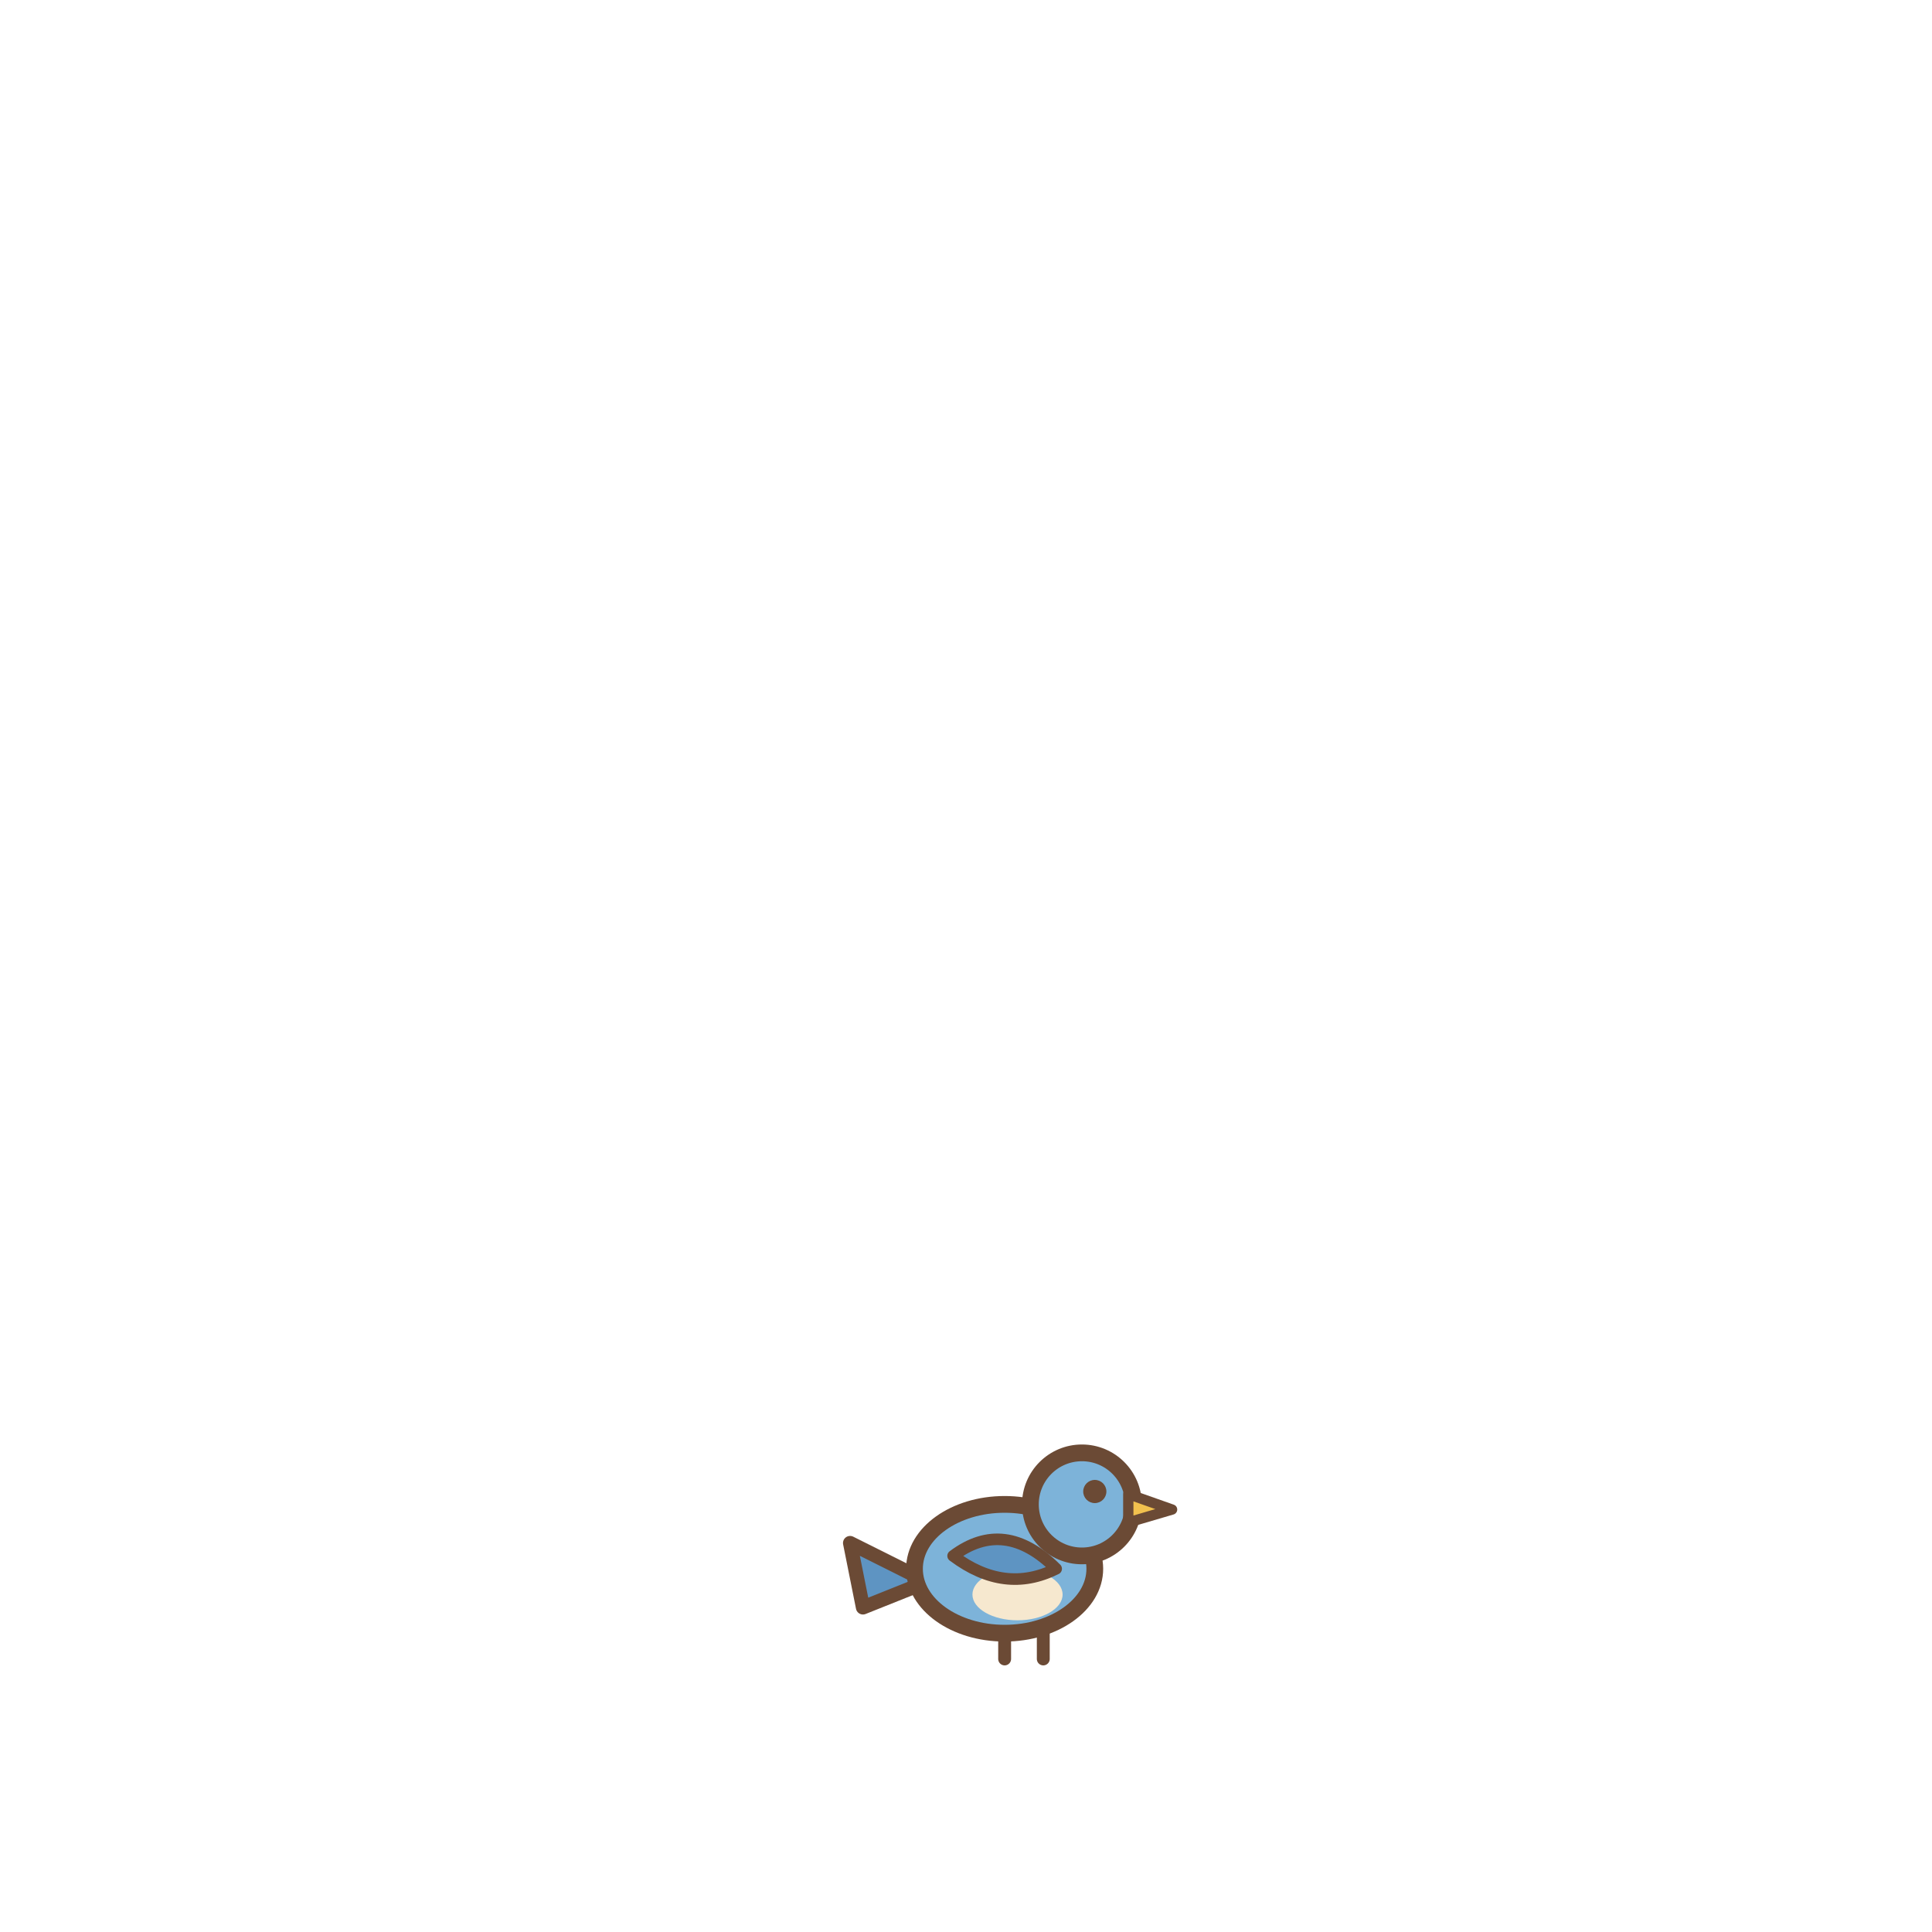
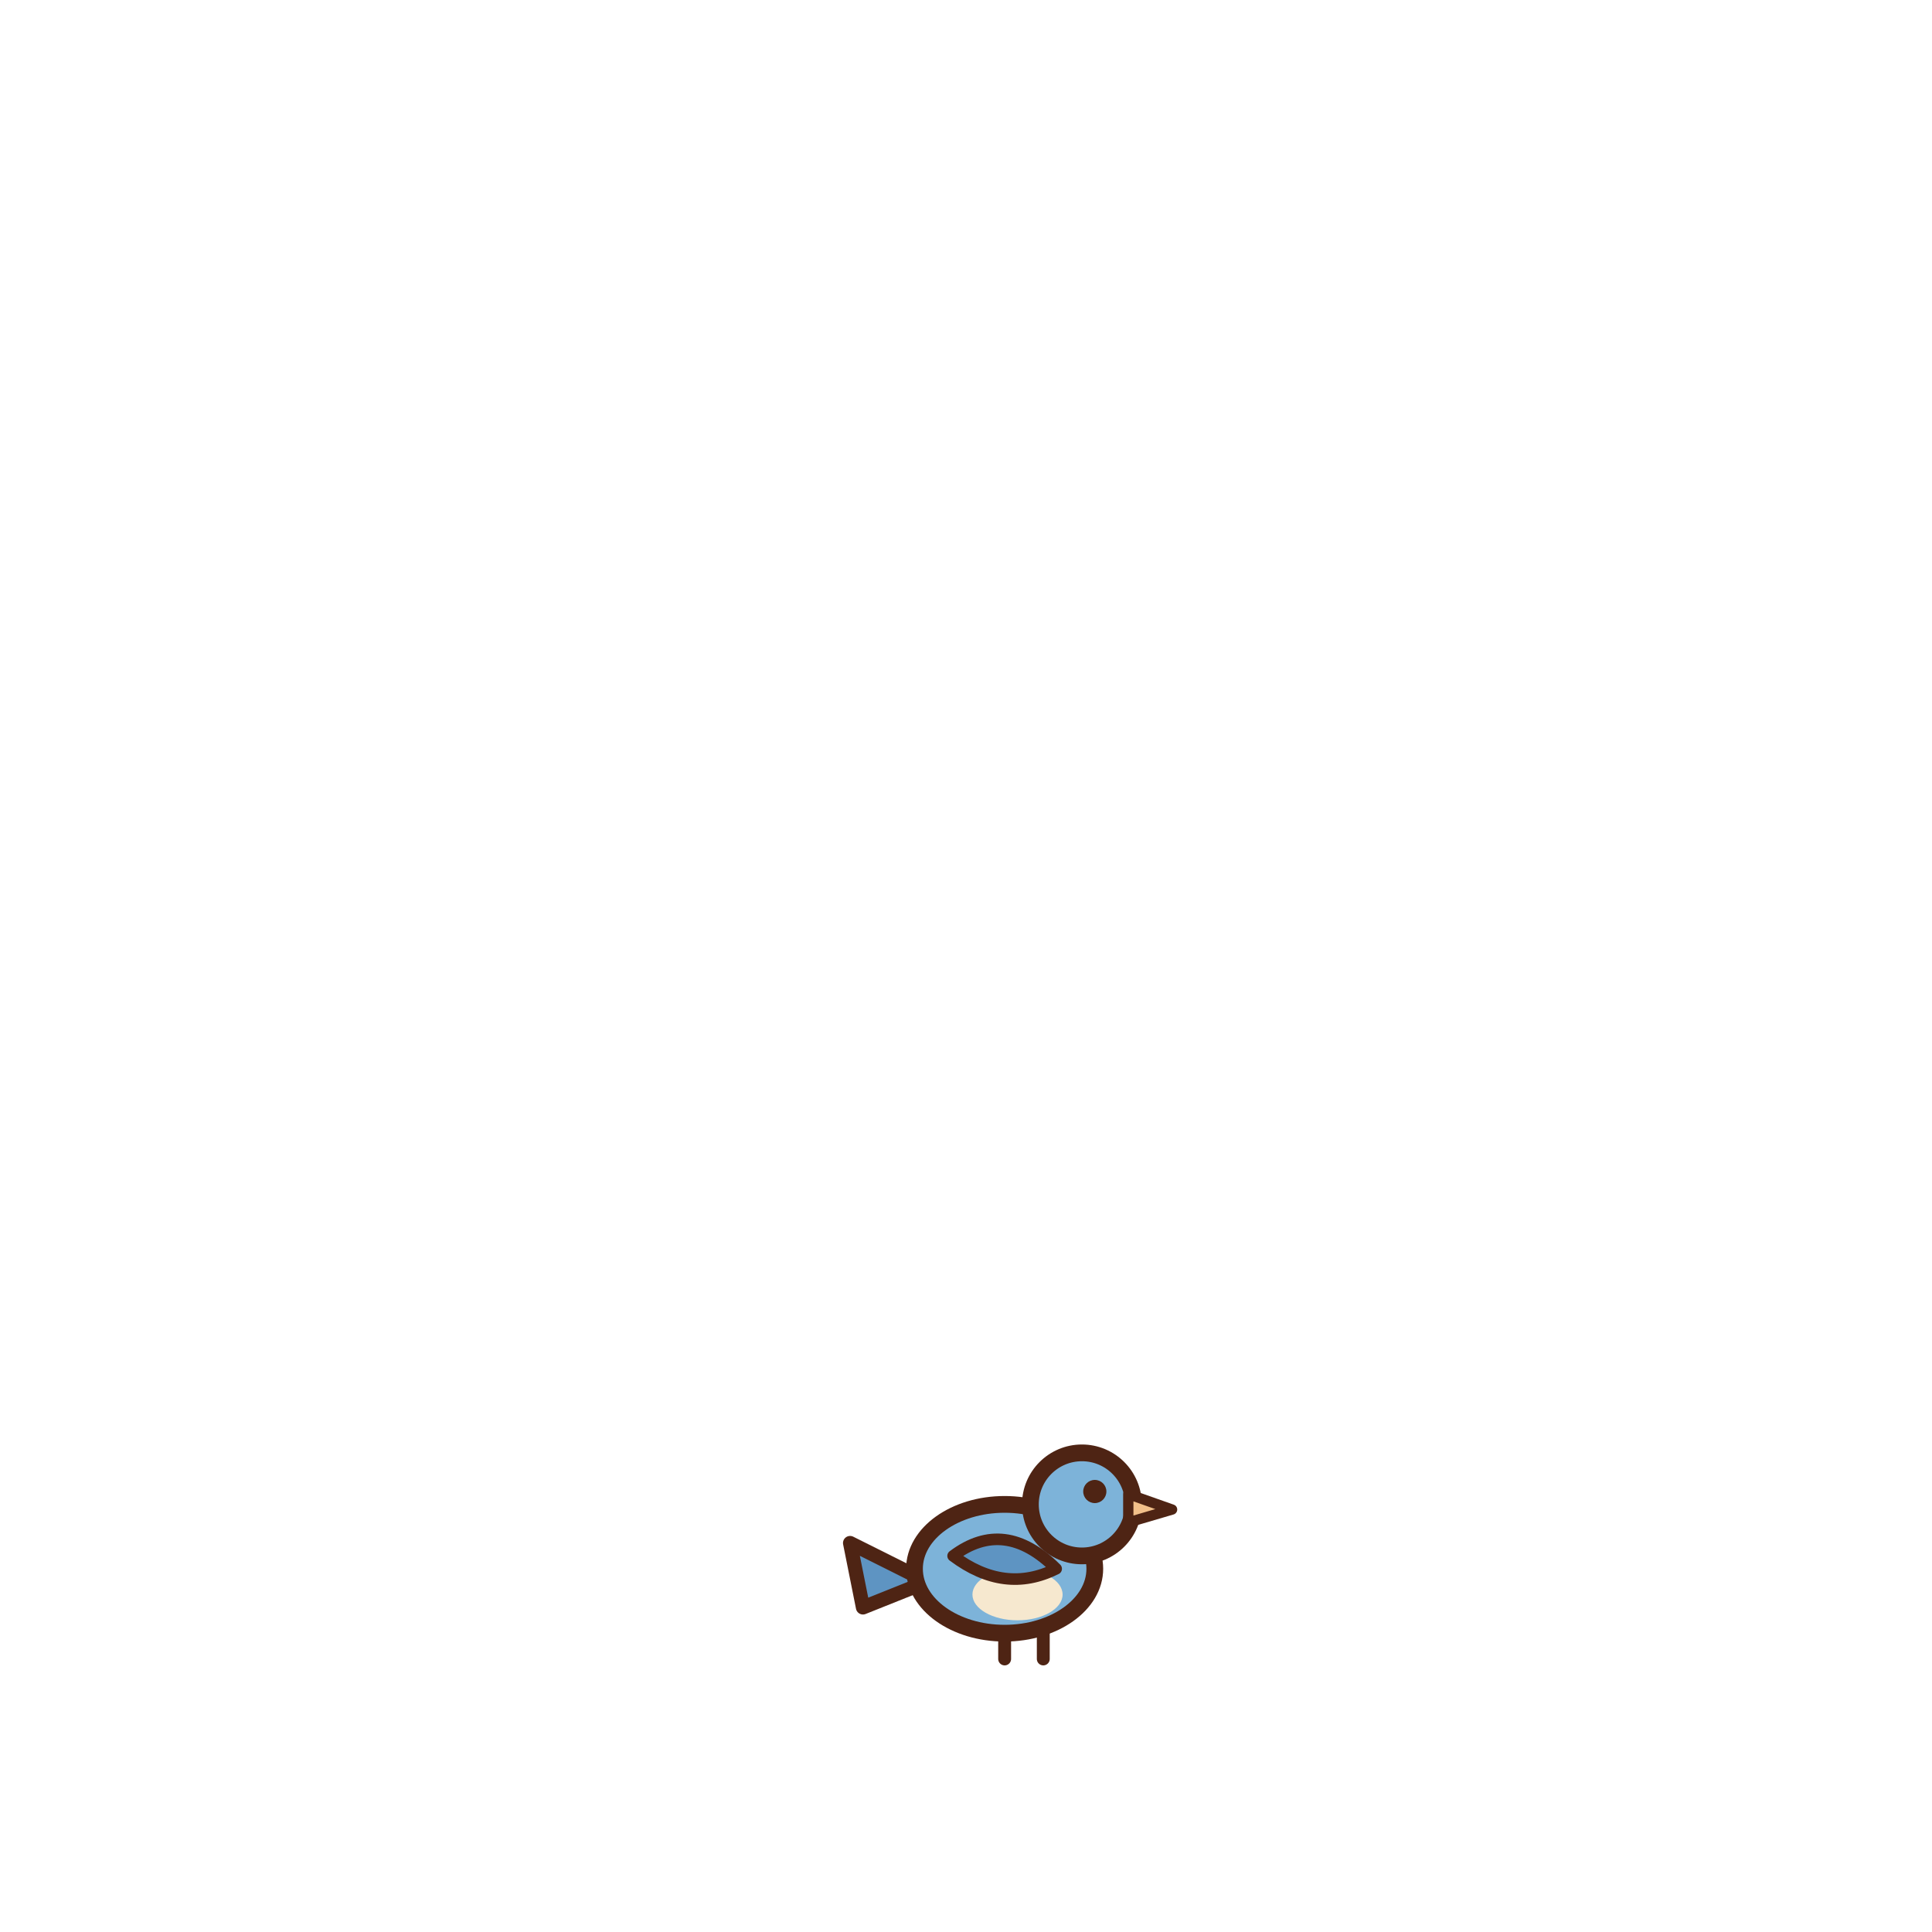
<svg xmlns="http://www.w3.org/2000/svg" width="1024" height="1024" viewBox="803.4 285.2 150 150">
  <g transform="translate(878.4 405.2)">
    <g transform="translate(4 6.8)">
-       <path d="M-7 -4 L-13 -7 L-12 -2 Z" fill="#5E94C2" stroke="#6B4A35" stroke-width="1.1" stroke-linejoin="round" stroke-linecap="round" />
-       <ellipse cx="-1" cy="-5" rx="7" ry="5" fill="#7DB3D9" stroke="#6B4A35" stroke-width="1.3" stroke-linejoin="round" stroke-linecap="round" />
+       <path d="M-7 -4 L-13 -7 L-12 -2 Z" fill="#5E94C2" stroke="#4E2414" stroke-width="1.1" stroke-linejoin="round" stroke-linecap="round" />
+       <ellipse cx="-1" cy="-5" rx="7" ry="5" fill="#7DB3D9" stroke="#4E2414" stroke-width="1.3" stroke-linejoin="round" stroke-linecap="round" />
      <ellipse cx="0" cy="-3" rx="3.5" ry="2" fill="#F6E8CF" stroke="none" />
-       <path d="M-5 -6 Q-1 -9 3 -5 Q-1 -3 -5 -6 Z" fill="#5E94C2" stroke="#6B4A35" stroke-width="0.9" stroke-linejoin="round" stroke-linecap="round" />
-       <circle cx="5" cy="-10" r="4" fill="#7DB3D9" stroke="#6B4A35" stroke-width="1.3" stroke-linejoin="round" stroke-linecap="round" />
-       <path d="M8.6 -10.8 L12 -9.6 L8.6 -8.6 Z" fill="#F2C14E" stroke="#6B4A35" stroke-width="0.8" stroke-linejoin="round" stroke-linecap="round" />
-       <circle cx="6" cy="-11" r="0.9" fill="#6B4A35" />
-       <path d="M-1 0 L-1 2 M2 0 L2 2" stroke="#6B4A35" stroke-width="1" stroke-linecap="round" />
+       <path d="M-5 -6 Q-1 -9 3 -5 Q-1 -3 -5 -6 Z" fill="#5E94C2" stroke="#4E2414" stroke-width="0.9" stroke-linejoin="round" stroke-linecap="round" />
+       <circle cx="5" cy="-10" r="4" fill="#7DB3D9" stroke="#4E2414" stroke-width="1.3" stroke-linejoin="round" stroke-linecap="round" />
+       <path d="M8.6 -10.8 L12 -9.6 L8.6 -8.6 Z" fill="#F2C08A" stroke="#4E2414" stroke-width="0.8" stroke-linejoin="round" stroke-linecap="round" />
+       <circle cx="6" cy="-11" r="0.9" fill="#4E2414" />
+       <path d="M-1 0 L-1 2 M2 0 L2 2" stroke="#4E2414" stroke-width="1" stroke-linecap="round" />
    </g>
  </g>
</svg>
